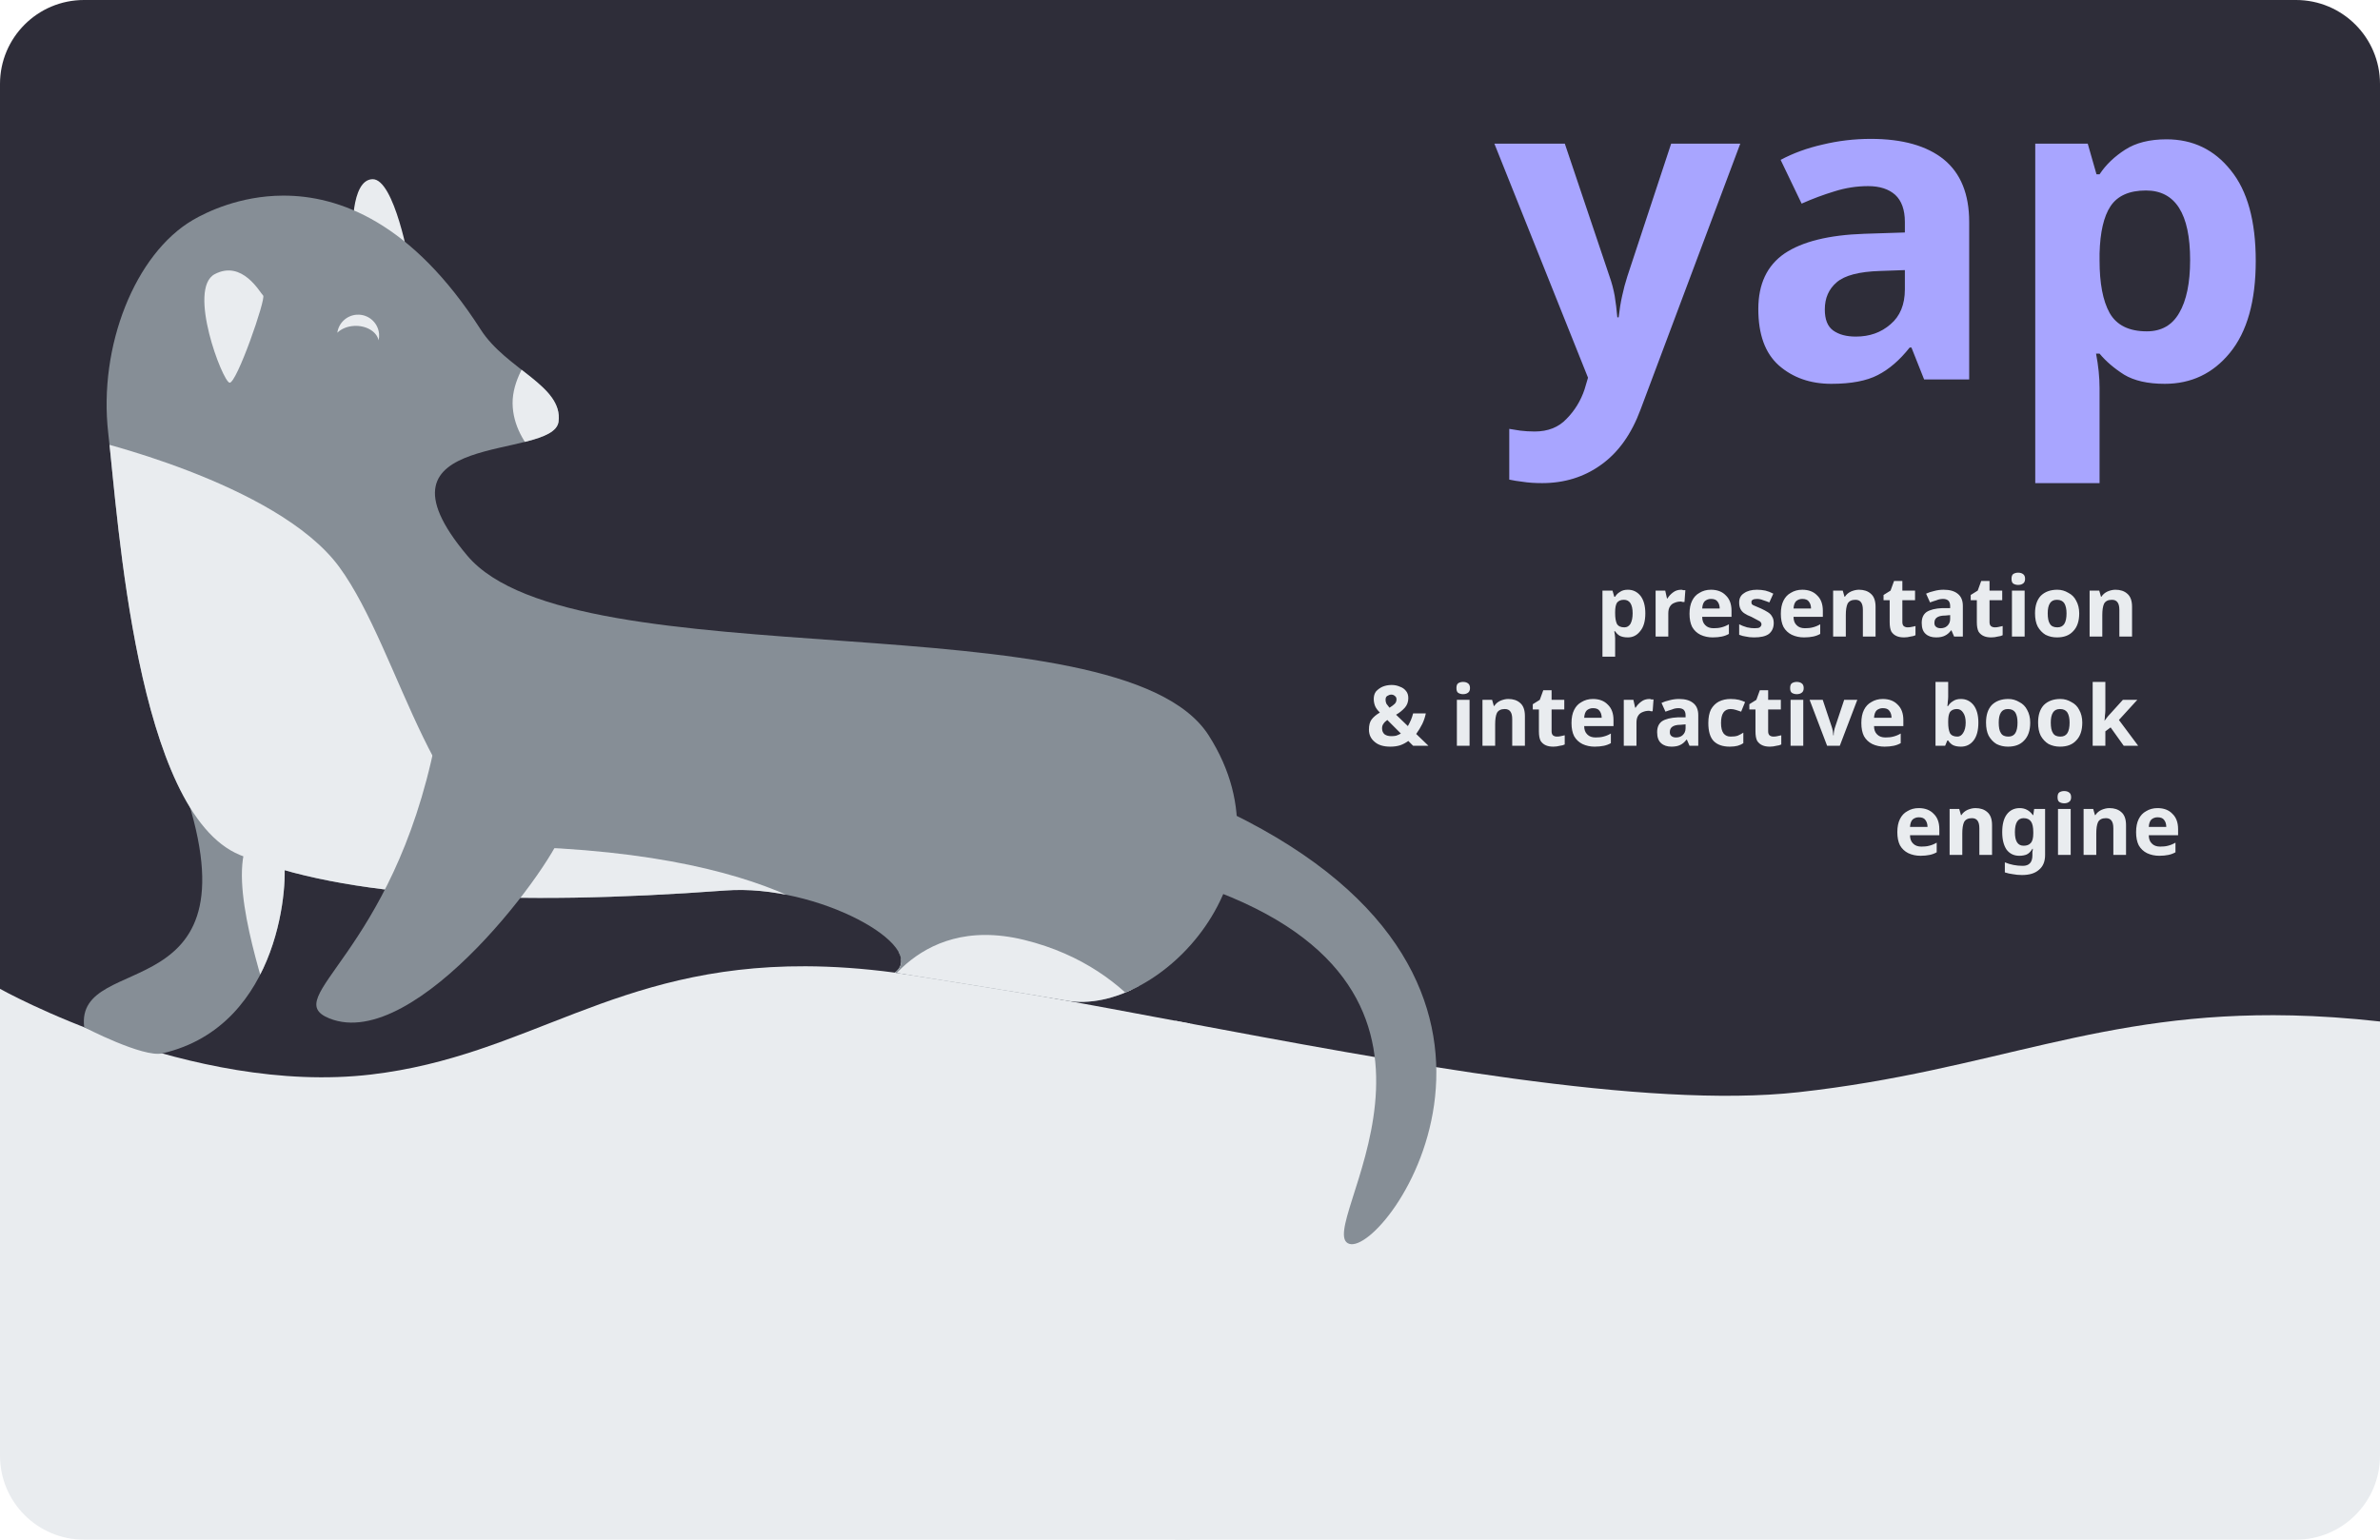
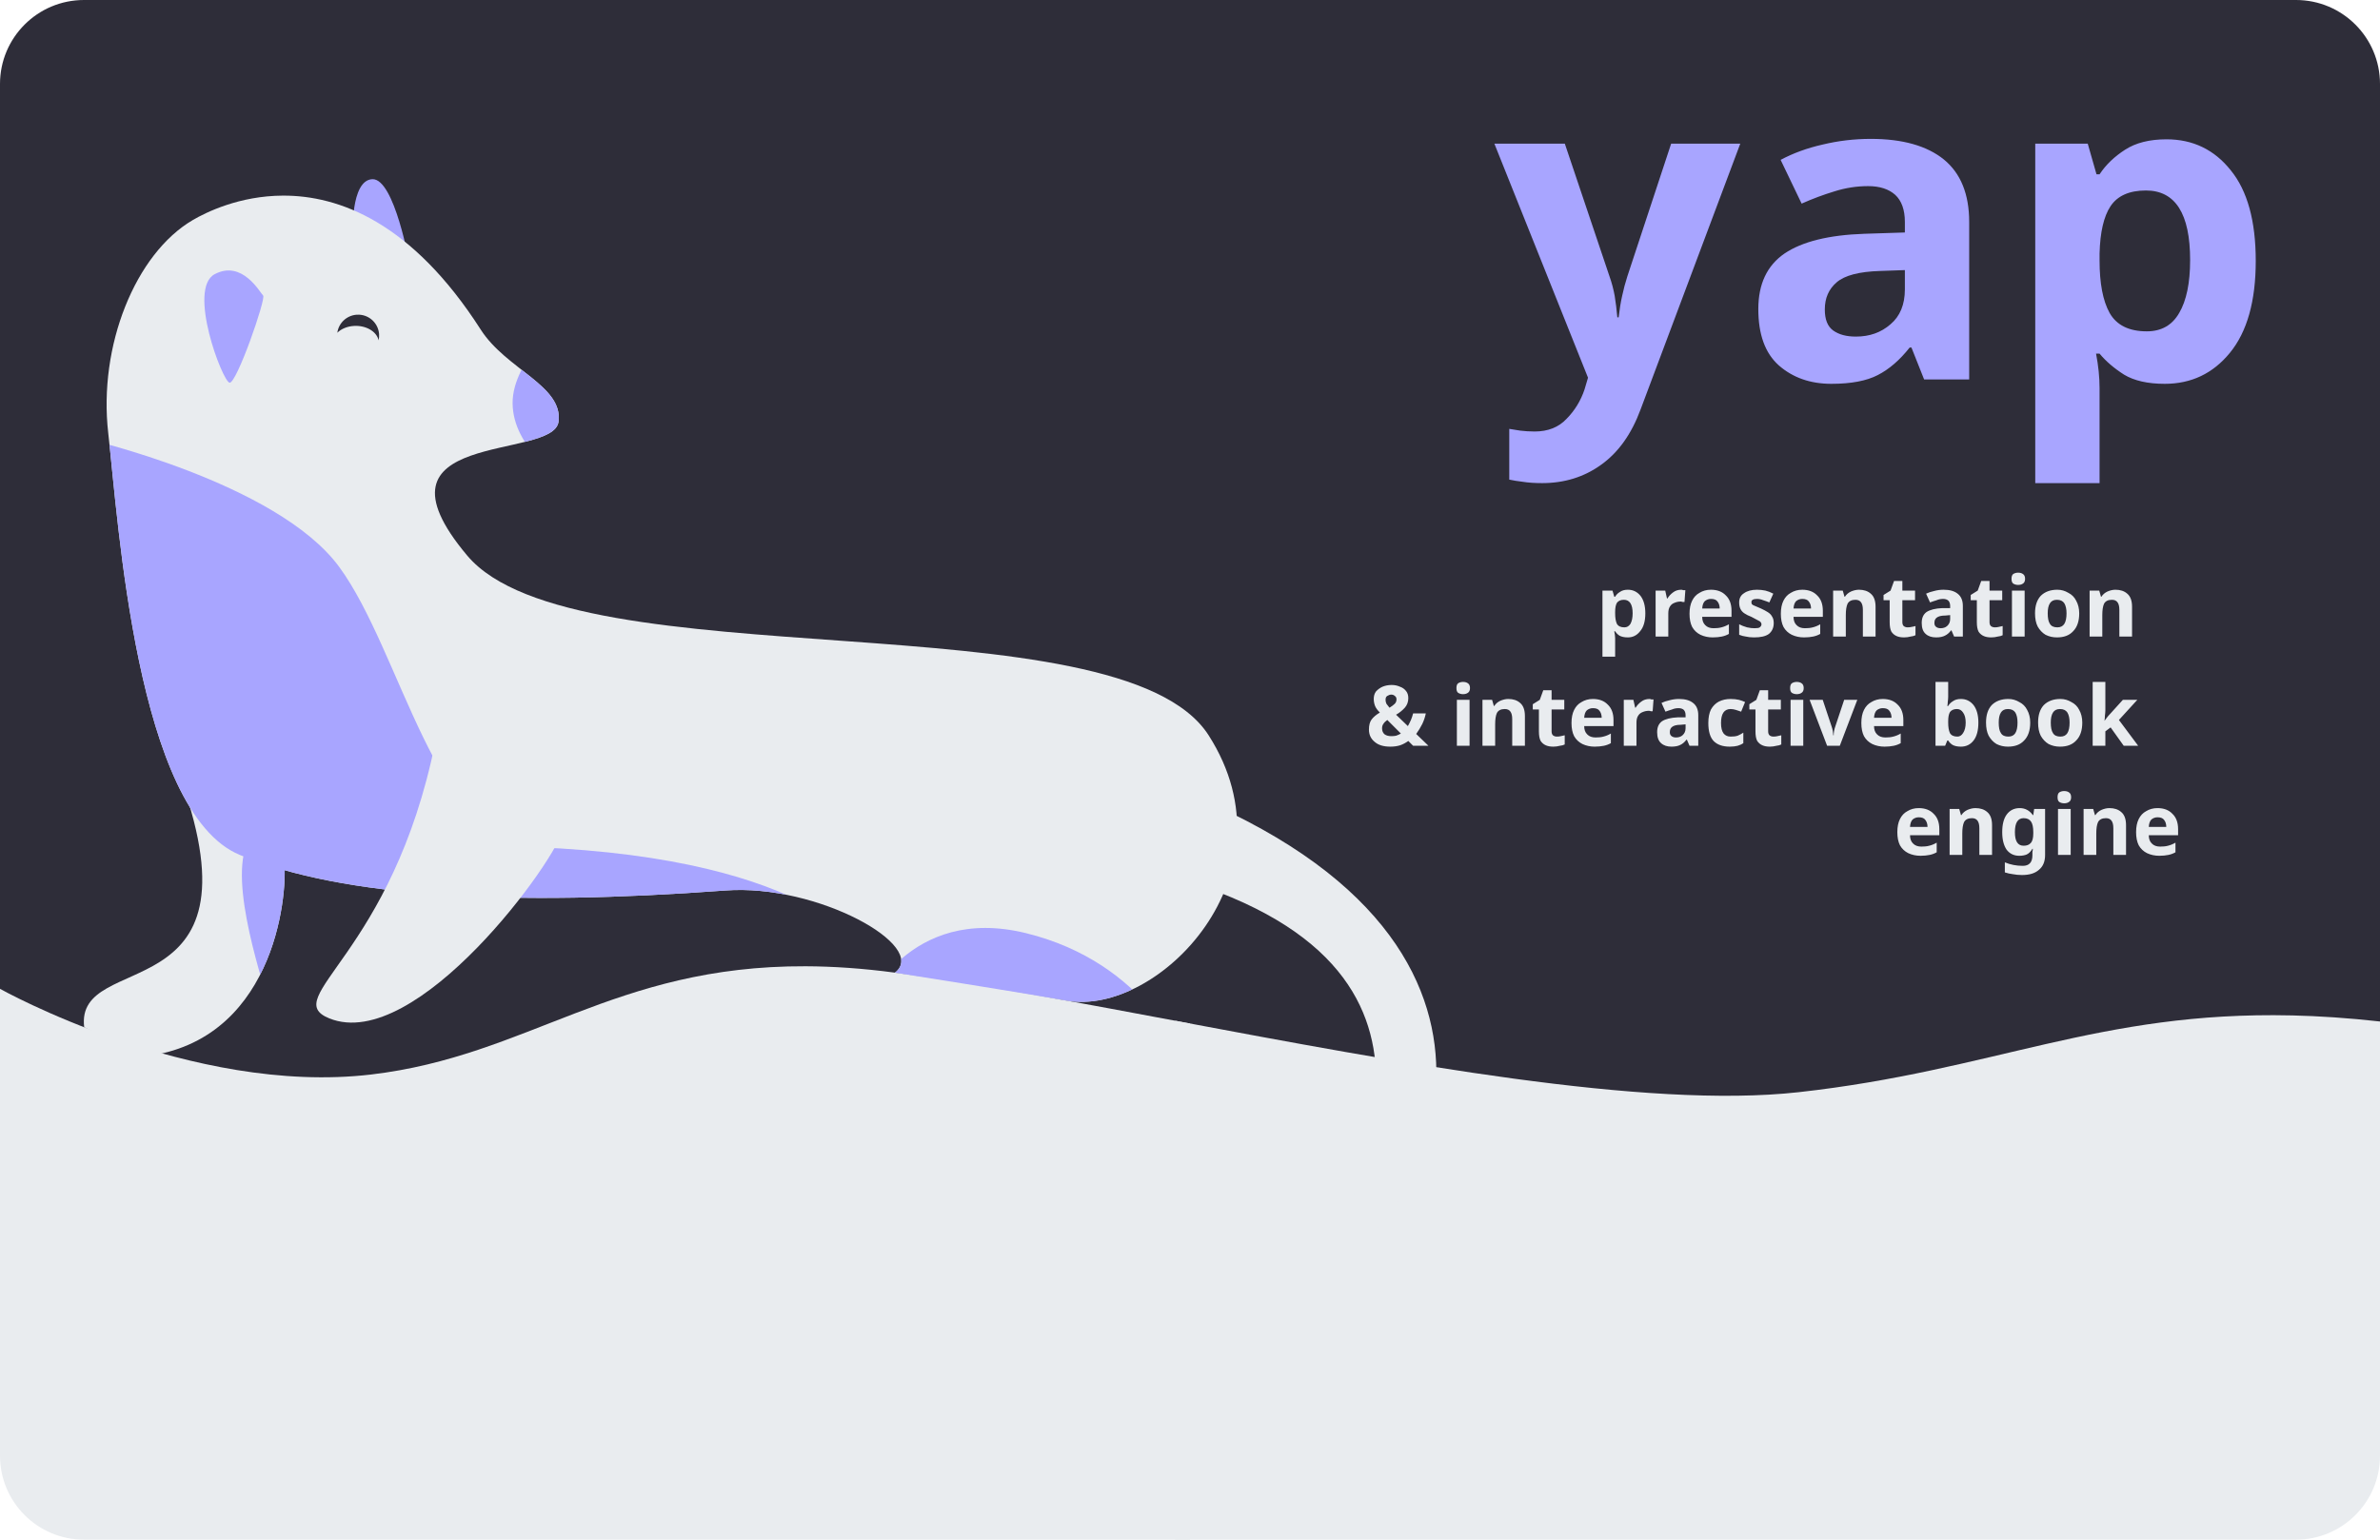
<svg xmlns="http://www.w3.org/2000/svg" width="85mm" height="55mm" viewBox="0 0 85 55" version="1.1" id="card" xml:space="preserve">
  <defs id="defs1">
    <clipPath clipPathUnits="userSpaceOnUse" id="clipPath18">
      <path style="fill:#d6d6e8;fill-opacity:1;stroke:none;stroke-width:0.5;stroke-linecap:round;stroke-linejoin:round" d="m 29.718,34.715 c 0,0 1.205,2.365 0.669,4.641 -0.535,2.276 -0.803,2.543 -2.008,3.704 -1.205,1.16 -2.945,3.614 -0.268,3.927 2.677,0.312 4.462,-1.026 4.998,-1.785 0.535,-0.759 3.659,-9.37 10.977,-8.166 9.91,1.632 11.557,4.774 15.171,4.685 3.614,-0.089 11.557,-0.446 12.762,-2.097 1.205,-1.651 3.213,-14.368 -8.657,-22.266 C 51.493,9.46 39.802,22.355 37.482,19.41 35.162,16.465 32.484,6.738 25.122,6.024 19.392,5.468 11.036,10.144 10.798,12.048 c -0.268,2.142 6.559,5.355 8.121,6.292 1.195,0.717 -0.803,8.032 0.759,10.174 1.562,2.142 3.391,5.087 2.142,8.166 -1.249,3.079 -3.882,5.221 -5.176,5.488 -1.294,0.268 -3.971,2.008 -4.507,2.677 -0.535,0.669 5.444,0.892 7.318,0.089 1.874,-0.803 7.72,-6.336 8.255,-7.764 0.535,-1.428 7.273,-3.347 7.273,-3.347 z" id="path19" />
    </clipPath>
    <clipPath clipPathUnits="userSpaceOnUse" id="clipPath25">
      <path style="fill:#d6d6e8;fill-opacity:1;stroke:none;stroke-width:0.5;stroke-linecap:round;stroke-linejoin:round" d="m 29.718,34.715 c 0,0 1.205,2.365 0.669,4.641 -0.535,2.276 -0.803,2.543 -2.008,3.704 -1.205,1.16 -2.945,3.614 -0.268,3.927 2.677,0.312 4.462,-1.026 4.998,-1.785 0.535,-0.759 3.659,-9.37 10.977,-8.166 9.91,1.632 11.557,4.774 15.171,4.685 3.614,-0.089 11.557,-0.446 12.762,-2.097 1.205,-1.651 3.213,-14.368 -8.657,-22.266 C 51.493,9.46 39.802,22.355 37.482,19.41 35.162,16.465 32.484,6.738 25.122,6.024 19.392,5.468 11.036,10.144 10.798,12.048 c -0.268,2.142 6.559,5.355 8.121,6.292 1.195,0.717 1.428,7.675 2.99,9.817 1.562,2.142 1.16,5.444 -0.089,8.523 -1.249,3.079 -3.882,5.221 -5.176,5.488 -1.294,0.268 -3.971,2.008 -4.507,2.677 -0.535,0.669 5.444,0.892 7.318,0.089 1.874,-0.803 7.72,-6.336 8.255,-7.764 0.535,-1.428 7.273,-3.347 7.273,-3.347 z" id="path26" />
    </clipPath>
    <clipPath clipPathUnits="userSpaceOnUse" id="clipPath27">
      <path style="fill:#d6d6e8;fill-opacity:1;stroke:none;stroke-width:0.5;stroke-linecap:round;stroke-linejoin:round" d="m 29.718,34.715 c 0,0 1.205,2.365 0.669,4.641 -0.535,2.276 -0.803,2.543 -2.008,3.704 -1.205,1.16 -2.945,3.614 -0.268,3.927 2.677,0.312 4.462,-1.026 4.998,-1.785 0.535,-0.759 3.659,-9.37 10.977,-8.166 9.91,1.632 11.557,4.774 15.171,4.685 3.614,-0.089 11.557,-0.446 12.762,-2.097 1.205,-1.651 3.213,-14.368 -8.657,-22.266 C 51.493,9.46 42.011,20.147 37.23,17.833 33.855,16.199 32.484,6.738 25.122,6.024 19.392,5.468 11.036,10.144 10.798,12.048 c -0.268,2.142 6.559,5.355 8.121,6.292 1.195,0.717 1.428,7.675 2.99,9.817 1.562,2.142 1.16,5.444 -0.089,8.523 -1.249,3.079 -3.882,5.221 -5.176,5.488 -1.294,0.268 -3.971,2.008 -4.507,2.677 -0.535,0.669 5.444,0.892 7.318,0.089 1.874,-0.803 7.72,-6.336 8.255,-7.764 0.535,-1.428 7.273,-3.347 7.273,-3.347 z" id="path28" />
    </clipPath>
    <clipPath clipPathUnits="userSpaceOnUse" id="clipPath30">
      <path style="fill:#d6d6e8;fill-opacity:1;stroke:none;stroke-width:0.5;stroke-linecap:round;stroke-linejoin:round;stroke-opacity:0.213" d="m 26.121,32.633 c 0,0 3.035,5.078 2.499,7.354 -0.535,2.276 -0.803,2.543 -2.008,3.704 -1.205,1.16 -2.945,3.614 -0.268,3.927 2.677,0.312 4.462,-1.026 4.998,-1.785 0.535,-0.759 5.426,-10.002 12.744,-8.797 9.91,1.632 11.557,4.774 15.171,4.685 3.614,-0.089 11.557,-0.446 12.762,-2.097 1.205,-1.651 3.213,-14.368 -8.657,-22.266 C 51.493,9.46 42.011,20.147 37.23,17.833 33.855,16.199 32.484,6.738 25.122,6.024 19.392,5.468 11.036,10.144 10.798,12.048 c -0.268,2.142 6.559,5.355 8.121,6.292 1.195,0.717 1.428,7.675 2.99,9.817 1.562,2.142 1.16,5.444 -0.089,8.523 -1.249,3.079 -3.882,5.221 -5.176,5.488 -1.294,0.268 -3.971,2.008 -4.507,2.677 -0.535,0.669 5.444,0.892 7.318,0.089 1.874,-0.803 7.72,-6.336 8.255,-7.764 0.535,-1.428 7.273,-3.347 7.273,-3.347 z" id="path31" />
    </clipPath>
    <clipPath clipPathUnits="userSpaceOnUse" id="clipPath33">
      <path style="fill:#d6d6e8;fill-opacity:1;stroke:none;stroke-width:0.5;stroke-linecap:round;stroke-linejoin:round;stroke-opacity:0.213" d="m 26.121,32.633 c 0,0 3.436,4.945 1.607,8.336 -1.11,2.058 -0.803,2.543 -2.008,3.704 -1.205,1.16 -6.574,3.741 -0.268,3.927 2.694,0.08 4.462,-1.026 4.998,-1.785 0.535,-0.759 6.318,-10.983 13.636,-9.778 9.91,1.632 11.557,4.774 15.171,4.685 3.614,-0.089 11.557,-0.446 12.762,-2.097 1.205,-1.651 3.213,-14.368 -8.657,-22.266 C 51.493,9.46 42.011,20.147 37.23,17.833 33.855,16.199 32.484,6.738 25.122,6.024 19.392,5.468 11.036,10.144 10.798,12.048 c -0.268,2.142 6.559,5.355 8.121,6.292 1.195,0.717 1.428,7.675 2.99,9.817 1.562,2.142 1.16,5.444 -0.089,8.523 -1.249,3.079 -3.882,5.221 -5.176,5.488 -1.294,0.268 -3.971,2.008 -4.507,2.677 -0.535,0.669 5.444,0.892 7.318,0.089 1.874,-0.803 7.72,-6.336 8.255,-7.764 0.535,-1.428 7.273,-3.347 7.273,-3.347 z" id="path34" />
    </clipPath>
    <clipPath clipPathUnits="userSpaceOnUse" id="clipPath15">
      <path style="fill:#bababa;fill-opacity:1;stroke:#a6e3a1;stroke-width:0.5;stroke-linecap:round;stroke-linejoin:round;stroke-opacity:1" d="m 20.698,18.174 c 0,0 1.578,22.591 6.941,24.8 5.364,2.209 14.009,2.65 25.052,1.83 11.043,-0.82 20.383,0.631 20.383,0.631 0,0 6.815,1.704 7.131,-2.019 C 80.521,39.693 80.016,34.77 75.977,32.751 71.939,30.732 57.93,31.678 50.736,30.732 43.542,29.785 38.935,30.984 37.673,27.703 36.411,24.421 36.664,19.815 37.421,18.174 38.178,16.533 38.494,9.403 29.407,9.087 20.32,8.771 20.13,14.703 20.698,18.174 Z" id="path16" />
    </clipPath>
    <clipPath clipPathUnits="userSpaceOnUse" id="clipPath17">
      <path style="fill:#c2c2c2;fill-opacity:1;stroke:none;stroke-width:0.5;stroke-linecap:round;stroke-linejoin:round;stroke-opacity:1" d="m 19.27,16.706 c 0,0 3.851,4.922 8.173,5.029 4.321,0.107 12.807,-4.608 12.807,-4.608 L 42.223,7.751 15.616,4.656 Z" id="path18" clip-path="url(#clipPath15)" />
    </clipPath>
    <clipPath clipPathUnits="userSpaceOnUse" id="clipPath34">
      <path style="fill:#c2c2c2;fill-opacity:1;stroke:#a1a1a1;stroke-width:0.5;stroke-linecap:round;stroke-linejoin:round;stroke-opacity:1" d="m -66.606,-1.073 c 0,0 1.546,4.007 4.575,4.417 3.029,0.41 7.92,0.505 8.14,-0.505 0.221,-1.01 -1.357,-1.609 -1.988,-2.808 -0.631,-1.199 -1.325,-2.871 -3.218,-3.534 -1.893,-0.663 -2.934,-1.641 -4.701,-0.284 -1.767,1.357 -2.808,2.713 -2.808,2.713 z" id="path35" />
    </clipPath>
    <clipPath clipPathUnits="userSpaceOnUse" id="clipPath50">
      <path style="fill:#f4f4f4;fill-opacity:1;stroke:#e6e6e6;stroke-width:0.5;stroke-linecap:round;stroke-linejoin:round;stroke-opacity:1" d="m 0,32.534 c 0,0 6.815,2.903 13.252,2.146 6.437,-0.757 9.484,-4.869 18.711,-3.638 9.324,1.244 24.327,5.153 32.278,4.269 7.951,-0.883 11.735,-3.534 20.76,-2.524 l 28.714,32.183 -124.315,3.408 z" id="path51" />
    </clipPath>
    <clipPath clipPathUnits="userSpaceOnUse" id="clipPath2">
      <rect style="fill:#e9ecef;stroke-width:0.5;stroke-linecap:round;stroke-linejoin:round" id="rect3" width="85" height="55" x="0" y="0" rx="3" />
    </clipPath>
    <clipPath clipPathUnits="userSpaceOnUse" id="clipPath4">
      <rect style="fill:#e9ecef;stroke-width:0.5;stroke-linecap:round;stroke-linejoin:round" id="rect5" width="85" height="55" x="0" y="0" rx="3" />
    </clipPath>
    <clipPath clipPathUnits="userSpaceOnUse" id="clipPath5">
      <rect style="fill:#e9ecef;stroke-width:0.5;stroke-linecap:round;stroke-linejoin:round" id="rect6" width="85" height="55" x="0" y="0" rx="3" />
    </clipPath>
    <clipPath clipPathUnits="userSpaceOnUse" id="clipPath7">
      <path style="fill:#868e96;fill-opacity:1;stroke:none;stroke-width:0.5;stroke-linecap:round;stroke-linejoin:round;stroke-opacity:1" d="m 6.941,32.878 c 4.268,12.015 -5.511,8.686 -5.011,12.739 0,0 3.033,1.578 4.026,1.35 6.218,-1.426 6.528,-9.132 6.254,-10.113 -0.599,-2.146 0,-5.332 -2.43,-5.616 -2.43,-0.284 -2.84,1.641 -2.84,1.641 z" id="path8" />
    </clipPath>
    <clipPath clipPathUnits="userSpaceOnUse" id="clipPath11">
      <path id="path12" style="display:inline;fill:#868e96;fill-opacity:1;stroke:none;stroke-width:0.346;stroke-linecap:round;stroke-linejoin:round;stroke-opacity:1" d="M 10.104,6.988 C 8.548,6.994 7.358,7.585 6.888,7.859 4.834,9.06 3.507,12.359 3.866,15.475 c 0.359,3.116 1.001,13.543 4.705,15.068 3.713,1.528 9.697,1.835 17.34,1.267 3.281,-0.244 6.344,-0.198 8.772,-0.066 0.324,0.52 0.819,0.996 1.514,1.398 -2.23,0.434 -3.007,0.664 -4.234,1.604 0,0 4.647,0.734 6.13,0.998 3.264,0.582 8.255,-3.474 5.075,-10.368 C 39.986,18.482 20.52,24.399 16.689,19.849 12.859,15.299 19.764,16.473 19.948,15.063 20.115,13.781 18.084,13.202 17.169,11.774 14.711,7.938 12.105,6.98 10.104,6.988 Z" />
    </clipPath>
    <clipPath clipPathUnits="userSpaceOnUse" id="clipPath14">
      <path id="path15" style="display:inline;fill:#868e96;fill-opacity:1;stroke:none;stroke-width:0.346;stroke-linecap:round;stroke-linejoin:round;stroke-opacity:1" d="M 10.104,6.988 C 8.548,6.994 7.358,7.585 6.888,7.859 4.834,9.06 3.507,12.359 3.866,15.475 c 0.359,3.116 1.001,13.543 4.705,15.068 3.713,1.528 9.697,1.835 17.34,1.267 3.281,-0.244 7.279,1.995 6.051,2.936 0,0 4.647,0.734 6.13,0.998 3.264,0.582 8.434,-4.5 5.075,-10.368 -3.359,-5.868 -22.647,-0.976 -26.478,-5.526 -3.83,-4.55 3.074,-3.376 3.258,-4.786 C 20.115,13.781 18.084,13.202 17.169,11.774 14.711,7.938 12.105,6.98 10.104,6.988 Z" />
    </clipPath>
    <clipPath clipPathUnits="userSpaceOnUse" id="clipPath19">
      <path id="path20" style="display:inline;fill:#868e96;fill-opacity:1;stroke:none;stroke-width:0.5;stroke-linecap:round;stroke-linejoin:round;stroke-opacity:1" d="M 12.185,2.696 C 9.936,2.705 8.217,3.558 7.539,3.955 4.57,5.689 2.653,10.455 3.172,14.957 c 0.519,4.502 1.446,19.567 6.797,21.77 5.364,2.208 14.01,2.651 25.053,1.831 4.74,-0.352 10.516,2.883 8.743,4.242 0,0 6.715,1.06 8.856,1.442 4.716,0.841 12.185,-6.502 7.332,-14.979 C 55.1,20.784 27.233,27.851 21.699,21.278 16.165,14.704 26.14,16.4 26.406,14.362 26.648,12.51 23.714,11.673 22.392,9.611 18.841,4.068 15.076,2.684 12.185,2.696 Z" />
    </clipPath>
  </defs>
  <g id="layer1">
    <rect style="fill:#2e2d39;fill-opacity:1;stroke:none;stroke-width:0.5;stroke-linecap:round;stroke-linejoin:round;stroke-opacity:1" id="rect57" width="85" height="45.745" x="0" y="0" clip-path="url(#clipPath2)" />
    <path id="button-open" style="fill:#e9ecef;fill-opacity:1;stroke:none;stroke-width:0.5;stroke-linecap:round;stroke-linejoin:round;stroke-opacity:1" d="m 81.843,36.273 c -6.879,-0.157 -10.646,1.969 -17.603,2.742 -5.468,0.608 -14.271,-1.052 -22.269,-2.552 l 0,18.537 H 85 l -2e-5,-18.51 c -1.128,-0.126 -2.174,-0.195 -3.157,-0.218 z" clip-path="url(#clipPath5)" />
    <text xml:space="preserve" style="font-weight:bold;font-size:15.44px;line-height:1.3;font-family:Comfortaa;-inkscape-font-specification:'Comfortaa Bold';writing-mode:lr-tb;direction:ltr;fill:#a8a5ff;fill-opacity:1;stroke:none;stroke-width:1.544;stroke-linecap:round;stroke-linejoin:round;stroke-opacity:1" x="53.373" y="13.556" id="text36">
      <tspan id="tspan36" style="fill:#a8a5ff;fill-opacity:1;stroke-width:1.544" x="53.373" y="13.556">yap</tspan>
    </text>
    <path id="button-new" style="fill:#e9ecef;fill-opacity:1;stroke:none;stroke-width:0.5;stroke-linecap:round;stroke-linejoin:round;stroke-opacity:1" d="M 28.773,34.517 C 21.921,34.49 18.884,37.721 13.252,38.384 6.815,39.141 0,35.323 0,35.323 V 55 L 42.5,55 V 36.562 C 38.677,35.845 35.015,35.152 31.962,34.745 30.809,34.591 29.752,34.521 28.773,34.517 Z" clip-path="url(#clipPath4)" />
-     <path style="fill:#e9ecef;fill-opacity:1;stroke:none;stroke-width:0.626;stroke-linecap:round;stroke-linejoin:round;stroke-opacity:1" d="m 12.599,8.403 c 0,0 -0.09,-1.974 0.701,-2.002 0.79,-0.028 1.331,3.056 1.331,3.056 z" id="path27-6" />
-     <path id="path1" style="display:inline;fill:#868e96;fill-opacity:1;stroke:none;stroke-width:0.346;stroke-linecap:round;stroke-linejoin:round;stroke-opacity:1" d="M 10.104,6.988 C 8.548,6.994 7.358,7.585 6.888,7.859 4.834,9.06 3.507,12.359 3.866,15.475 c 0.359,3.116 1.001,13.543 4.705,15.068 3.713,1.528 9.697,1.835 17.34,1.267 3.281,-0.244 7.279,1.995 6.051,2.936 0,0 4.647,0.734 6.13,0.998 3.264,0.582 8.255,-4.5 5.075,-9.475 C 39.986,21.293 20.52,24.399 16.689,19.849 12.859,15.299 19.764,16.473 19.948,15.063 20.115,13.781 18.084,13.202 17.169,11.774 14.711,7.938 12.105,6.98 10.104,6.988 Z" />
-     <path style="fill:#868e96;fill-opacity:1;stroke:none;stroke-width:0.346;stroke-linecap:round;stroke-linejoin:round;stroke-opacity:1" d="m 6.475,27.878 c 2.954,8.316 -3.814,6.012 -3.468,8.817 0,0 2.1,1.092 2.787,0.934 4.304,-0.987 4.518,-6.32 4.328,-7 -0.415,-1.485 0,-3.691 -1.682,-3.887 -1.682,-0.197 -1.965,1.136 -1.965,1.136 z" id="path9" />
-     <path style="fill:#868e96;fill-opacity:1;stroke:none;stroke-width:0.346;stroke-linecap:round;stroke-linejoin:round;stroke-opacity:1" d="m 43.534,31.875 c 10.015,3.877 3.297,12.121 4.652,12.557 1.354,0.436 8.238,-9.325 -4.237,-15.396 z" id="tail" />
-     <path style="fill:#e9ecef;fill-opacity:1;stroke:none;stroke-width:0.5;stroke-linecap:round;stroke-linejoin:round;stroke-opacity:1" d="m 1.919,15.216 c 0,0 9.955,2.267 13.168,6.64 3.213,4.373 4.988,14.263 10.08,14.466 14.66,0.586 17.23,5.554 17.23,5.554 L 16.778,54.795 -6.872,51.448 Z" id="path39" clip-path="url(#clipPath19)" transform="matrix(0.6921408,0,0,0.6921408,1.670736,5.122357)" />
-     <path style="fill:#e9ecef;fill-opacity:1;stroke:none;stroke-width:0.5;stroke-linecap:round;stroke-linejoin:round;stroke-opacity:1" d="m 10.62,35.652 c -1.451,1.726 0.358,7.026 0.848,8.835 0.489,1.809 3.793,-9.192 3.793,-9.192 0,0 -3.189,-1.369 -4.641,0.357 z" id="path46" clip-path="url(#clipPath7)" transform="matrix(0.6921408,0,0,0.6921408,1.670736,5.122357)" />
-     <path style="fill:#868e96;fill-opacity:1;stroke:none;stroke-width:0.346;stroke-linecap:round;stroke-linejoin:round;stroke-opacity:1" d="m 15.548,26.501 c -1.535,7.618 -5.619,9.137 -3.786,9.878 3.106,1.254 8.156,-5.688 8.37,-6.815" id="path10" />
-     <path style="fill:#e9ecef;fill-opacity:1;stroke:none;stroke-width:0.626;stroke-linecap:round;stroke-linejoin:round;stroke-opacity:1" d="m 19.998,17.04 c 0,0 -1.674,-1.046 -1.691,-2.629 -0.017,-1.584 1.986,-3.181 1.986,-3.181 l 1.3,5.001 z" id="path3" clip-path="url(#clipPath11)" />
-     <path id="path24-7" style="fill:#e9ecef;fill-opacity:1;stroke:none;stroke-width:0.626;stroke-linecap:round;stroke-linejoin:round;stroke-opacity:1" d="m 12.824,11.241 a 0.75,0.75 0 0 0 -0.098,0.002 0.75,0.75 0 0 0 -0.679,0.643 0.823,0.608 3e-6 0 1 0.59,-0.243 0.823,0.608 3e-6 0 1 0.884,0.515 0.75,0.75 0 0 0 0.017,-0.232 0.75,0.75 0 0 0 -0.713,-0.685 z" />
-     <path style="fill:#e9ecef;fill-opacity:1;stroke:none;stroke-width:0.626;stroke-linecap:round;stroke-linejoin:round;stroke-opacity:1" d="M 8.199,13.671 C 7.947,13.631 6.683,10.314 7.669,9.793 8.655,9.273 9.287,10.455 9.398,10.557 c 0.111,0.102 -0.948,3.154 -1.2,3.114 z" id="path25-1" />
+     <path style="fill:#a8a5ff;fill-opacity:1;stroke:none;stroke-width:0.626;stroke-linecap:round;stroke-linejoin:round;stroke-opacity:1" d="m 12.599,8.403 c 0,0 -0.09,-1.974 0.701,-2.002 0.79,-0.028 1.331,3.056 1.331,3.056 z" id="path27-6" />
+     <path id="path1" style="display:inline;fill:#e9ecef;fill-opacity:1;stroke:none;stroke-width:0.346;stroke-linecap:round;stroke-linejoin:round;stroke-opacity:1" d="M 10.104,6.988 C 8.548,6.994 7.358,7.585 6.888,7.859 4.834,9.06 3.507,12.359 3.866,15.475 c 0.359,3.116 1.001,13.543 4.705,15.068 3.713,1.528 9.697,1.835 17.34,1.267 3.281,-0.244 7.279,1.995 6.051,2.936 0,0 4.647,0.734 6.13,0.998 3.264,0.582 8.255,-4.5 5.075,-9.475 C 39.986,21.293 20.52,24.399 16.689,19.849 12.859,15.299 19.764,16.473 19.948,15.063 20.115,13.781 18.084,13.202 17.169,11.774 14.711,7.938 12.105,6.98 10.104,6.988 Z" />
+     <path style="fill:#e9ecef;fill-opacity:1;stroke:none;stroke-width:0.346;stroke-linecap:round;stroke-linejoin:round;stroke-opacity:1" d="m 6.475,27.878 c 2.954,8.316 -3.814,6.012 -3.468,8.817 0,0 2.1,1.092 2.787,0.934 4.304,-0.987 4.518,-6.32 4.328,-7 -0.415,-1.485 0,-3.691 -1.682,-3.887 -1.682,-0.197 -1.965,1.136 -1.965,1.136 z" id="path9" />
+     <path style="fill:#e9ecef;fill-opacity:1;stroke:none;stroke-width:0.346;stroke-linecap:round;stroke-linejoin:round;stroke-opacity:1" d="m 43.534,31.875 c 10.015,3.877 3.297,12.121 4.652,12.557 1.354,0.436 8.238,-9.325 -4.237,-15.396 z" id="tail" />
+     <path style="fill:#a8a5ff;fill-opacity:1;stroke:none;stroke-width:0.5;stroke-linecap:round;stroke-linejoin:round;stroke-opacity:1" d="m 1.919,15.216 c 0,0 9.955,2.267 13.168,6.64 3.213,4.373 4.988,14.263 10.08,14.466 14.66,0.586 17.23,5.554 17.23,5.554 L 16.778,54.795 -6.872,51.448 Z" id="path39" clip-path="url(#clipPath19)" transform="matrix(0.6921408,0,0,0.6921408,1.670736,5.122357)" />
+     <path style="fill:#a8a5ff;fill-opacity:1;stroke:none;stroke-width:0.5;stroke-linecap:round;stroke-linejoin:round;stroke-opacity:1" d="m 10.62,35.652 c -1.451,1.726 0.358,7.026 0.848,8.835 0.489,1.809 3.793,-9.192 3.793,-9.192 0,0 -3.189,-1.369 -4.641,0.357 z" id="path46" clip-path="url(#clipPath7)" transform="matrix(0.6921408,0,0,0.6921408,1.670736,5.122357)" />
+     <path style="fill:#e9ecef;fill-opacity:1;stroke:none;stroke-width:0.346;stroke-linecap:round;stroke-linejoin:round;stroke-opacity:1" d="m 15.548,26.501 c -1.535,7.618 -5.619,9.137 -3.786,9.878 3.106,1.254 8.156,-5.688 8.37,-6.815" id="path10" />
+     <path style="fill:#a8a5ff;fill-opacity:1;stroke:none;stroke-width:0.626;stroke-linecap:round;stroke-linejoin:round;stroke-opacity:1" d="m 19.998,17.04 c 0,0 -1.674,-1.046 -1.691,-2.629 -0.017,-1.584 1.986,-3.181 1.986,-3.181 l 1.3,5.001 z" id="path3" clip-path="url(#clipPath11)" />
+     <path id="path24-7" style="fill:#2e2d39;fill-opacity:1;stroke:none;stroke-width:0.626;stroke-linecap:round;stroke-linejoin:round;stroke-opacity:1" d="m 12.824,11.241 a 0.75,0.75 0 0 0 -0.098,0.002 0.75,0.75 0 0 0 -0.679,0.643 0.823,0.608 3e-6 0 1 0.59,-0.243 0.823,0.608 3e-6 0 1 0.884,0.515 0.75,0.75 0 0 0 0.017,-0.232 0.75,0.75 0 0 0 -0.713,-0.685 z" />
+     <path style="fill:#a8a5ff;fill-opacity:1;stroke:none;stroke-width:0.626;stroke-linecap:round;stroke-linejoin:round;stroke-opacity:1" d="M 8.199,13.671 C 7.947,13.631 6.683,10.314 7.669,9.793 8.655,9.273 9.287,10.455 9.398,10.557 c 0.111,0.102 -0.948,3.154 -1.2,3.114 z" id="path25-1" />
    <g id="button-text" style="display:none">
      <text xml:space="preserve" style="font-weight:bold;font-size:5px;line-height:1.3;font-family:Comfortaa;-inkscape-font-specification:'Comfortaa Bold';writing-mode:lr-tb;direction:ltr;fill:#000000;fill-opacity:1;stroke:none;stroke-width:0.5;stroke-linecap:round;stroke-linejoin:round;stroke-opacity:1" x="12.457" y="49.557" id="text52">
        <tspan id="tspan52" style="fill:#000000;fill-opacity:1;stroke:none;stroke-width:0.5;stroke-opacity:1" x="12.457" y="49.557">create</tspan>
      </text>
      <text xml:space="preserve" style="font-weight:bold;font-size:5px;line-height:1.3;font-family:Comfortaa;-inkscape-font-specification:'Comfortaa Bold';writing-mode:lr-tb;direction:ltr;fill:#000000;fill-opacity:1;stroke:none;stroke-width:0.5;stroke-linecap:round;stroke-linejoin:round;stroke-opacity:1" x="57.109" y="49.557" id="text53">
        <tspan id="tspan53" style="fill:#000000;fill-opacity:1;stroke:none;stroke-width:0.5;stroke-opacity:1" x="57.109" y="49.557">open</tspan>
      </text>
    </g>
    <text xml:space="preserve" style="font-weight:bold;font-size:3px;line-height:1.3;font-family:Comfortaa;-inkscape-font-specification:'Comfortaa Bold';text-align:end;writing-mode:lr-tb;direction:ltr;text-anchor:end;fill:#e9ecef;fill-opacity:1;stroke:none;stroke-width:0.5;stroke-linecap:round;stroke-linejoin:round;stroke-opacity:1" x="81.826" y="22.74" id="text57">
      <tspan id="tspan57" style="font-size:3px;fill:#e9ecef;fill-opacity:1;stroke-width:0.5" x="81.826" y="22.74">presentation</tspan>
      <tspan style="font-size:3px;fill:#e9ecef;fill-opacity:1;stroke-width:0.5" x="81.826" y="26.64" id="tspan59">&amp; interactive book</tspan>
      <tspan style="font-size:3px;fill:#e9ecef;fill-opacity:1;stroke-width:0.5" x="81.826" y="30.54" id="tspan58">engine</tspan>
    </text>
-     <path style="fill:#e9ecef;fill-opacity:1;stroke-width:0.5;stroke-linecap:round;stroke-linejoin:round;stroke:#868e96;stroke-opacity:1" d="m 30.923,35.92 c 0,0 1.517,-3.614 5.712,-2.588 4.344,1.063 5.622,4.551 5.622,4.551 z" id="path13" clip-path="url(#clipPath14)" />
+     <path style="fill:#a8a5ff;fill-opacity:1;stroke-width:0.5;stroke-linecap:round;stroke-linejoin:round;stroke:none;stroke-opacity:1" d="m 30.923,35.92 c 0,0 1.517,-3.614 5.712,-2.588 4.344,1.063 5.622,4.551 5.622,4.551 z" id="path13" clip-path="url(#clipPath14)" />
  </g>
</svg>
